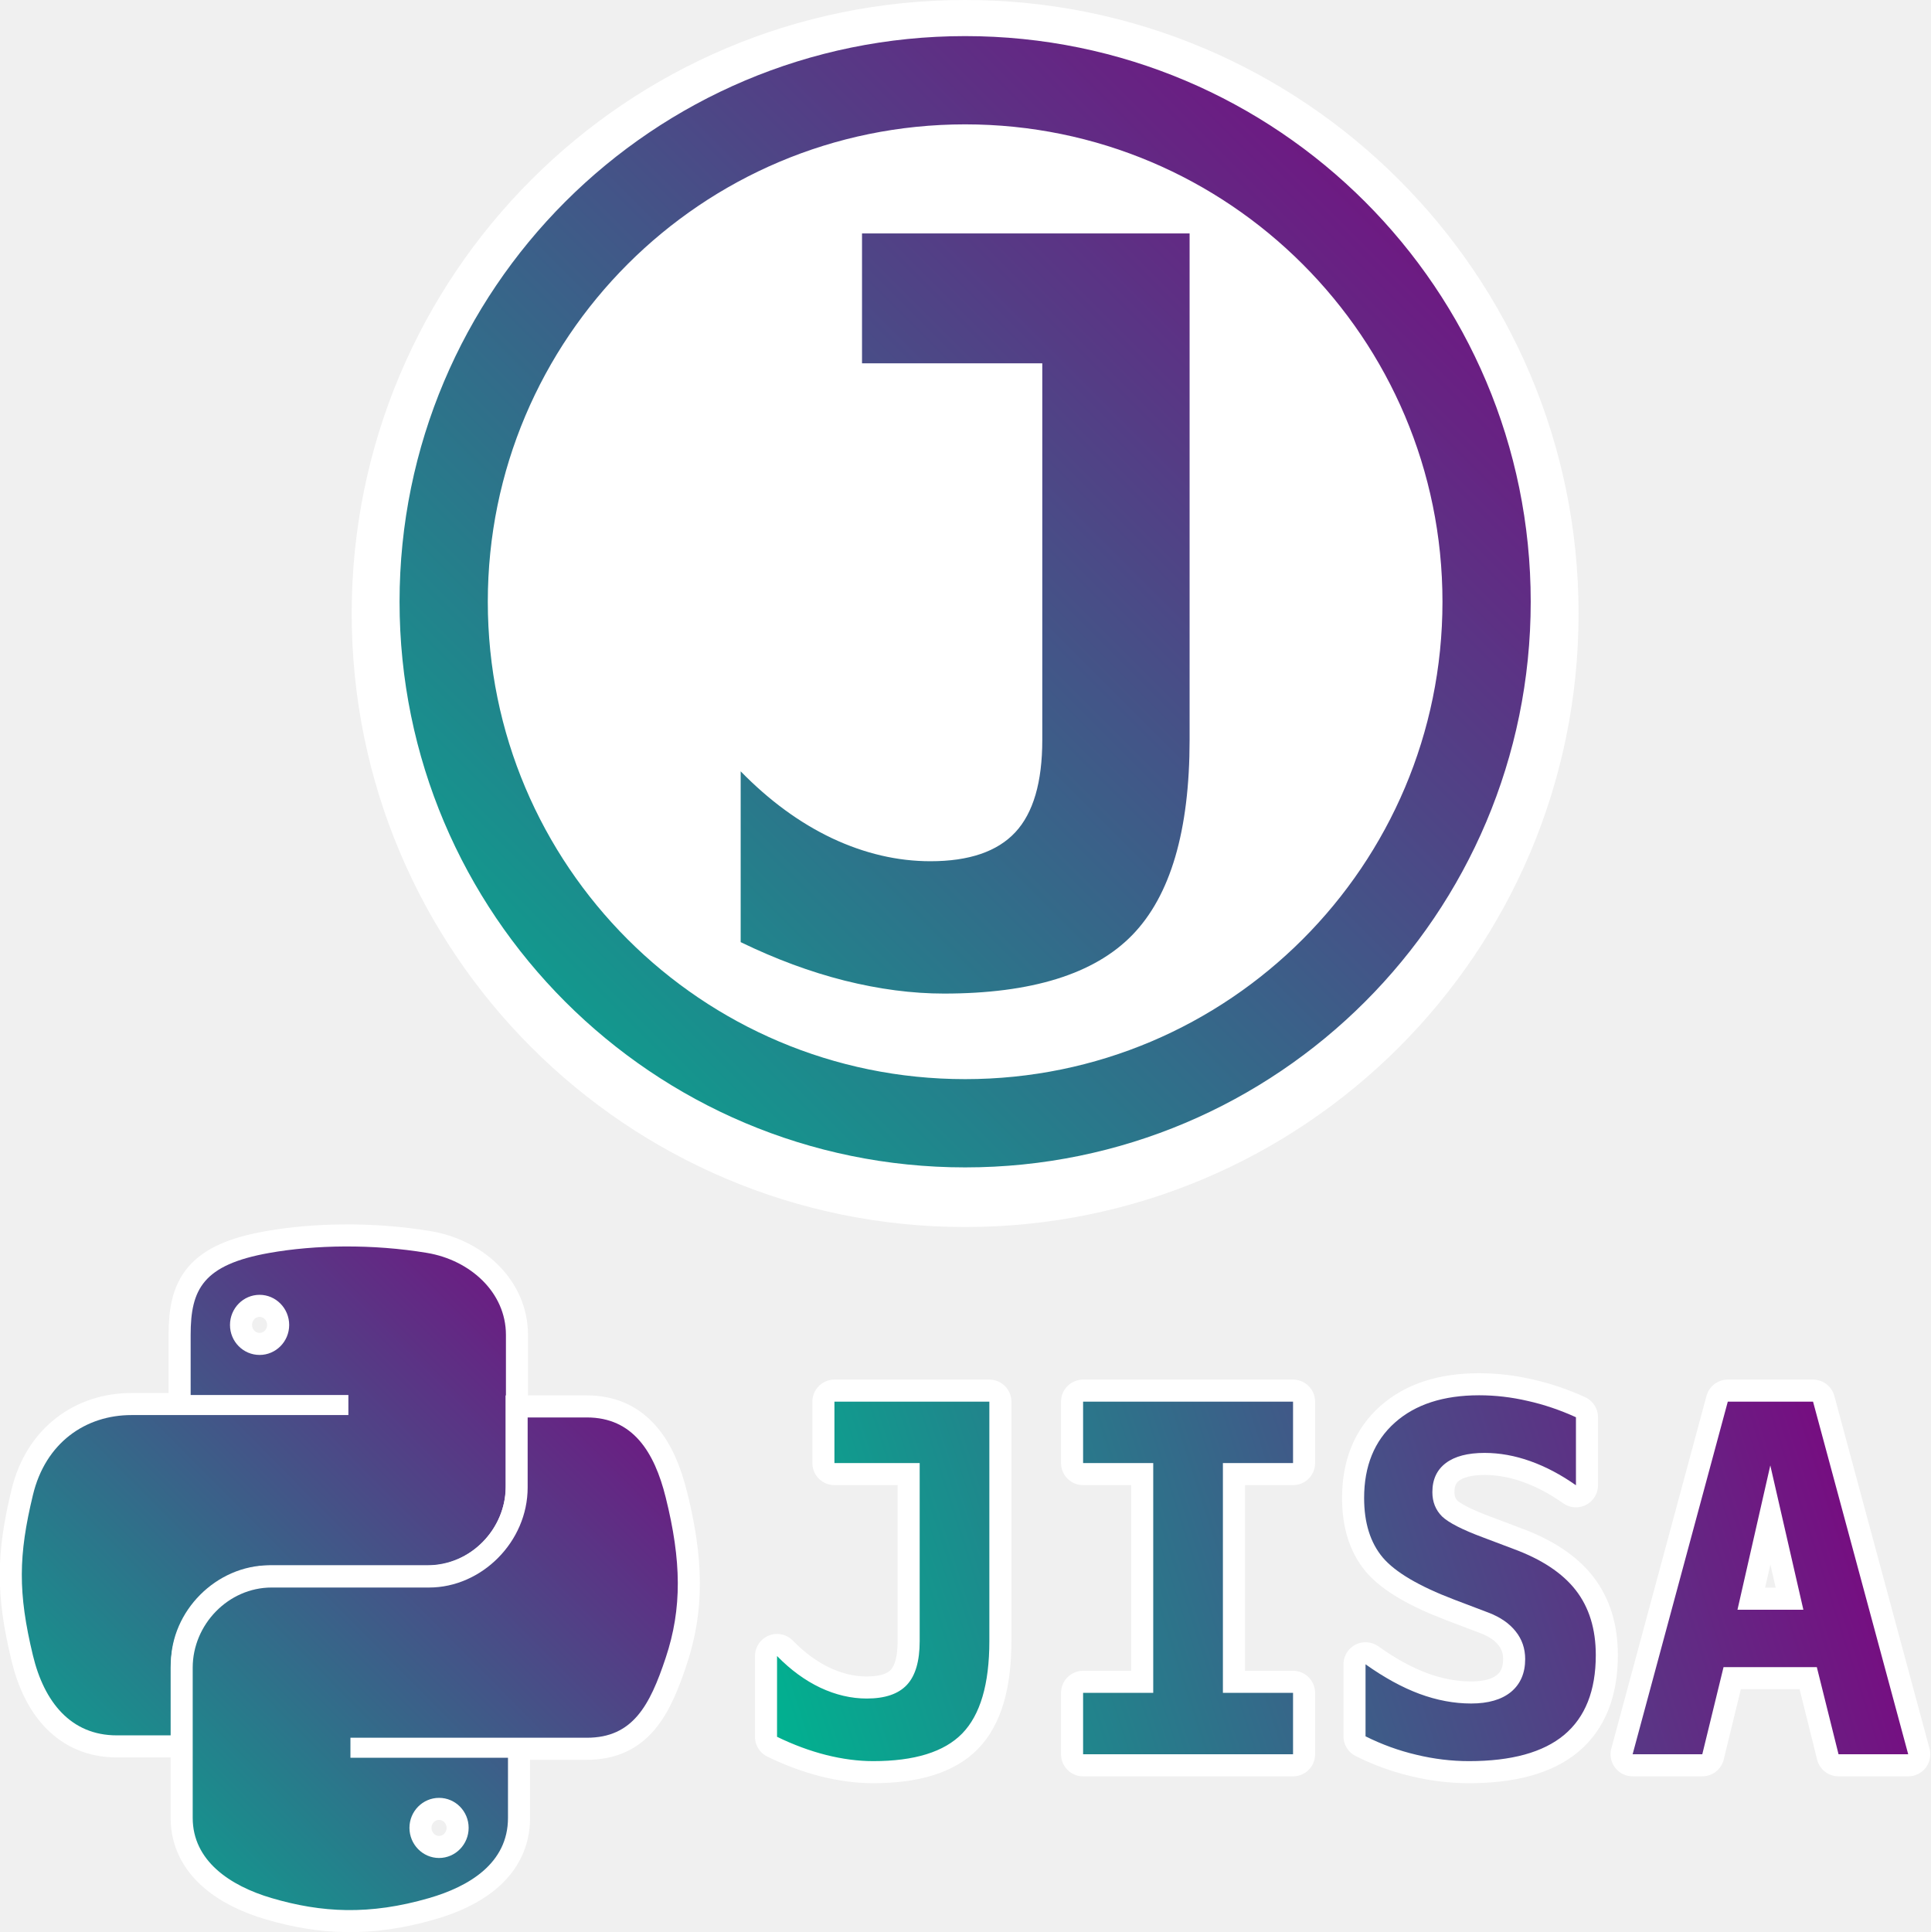
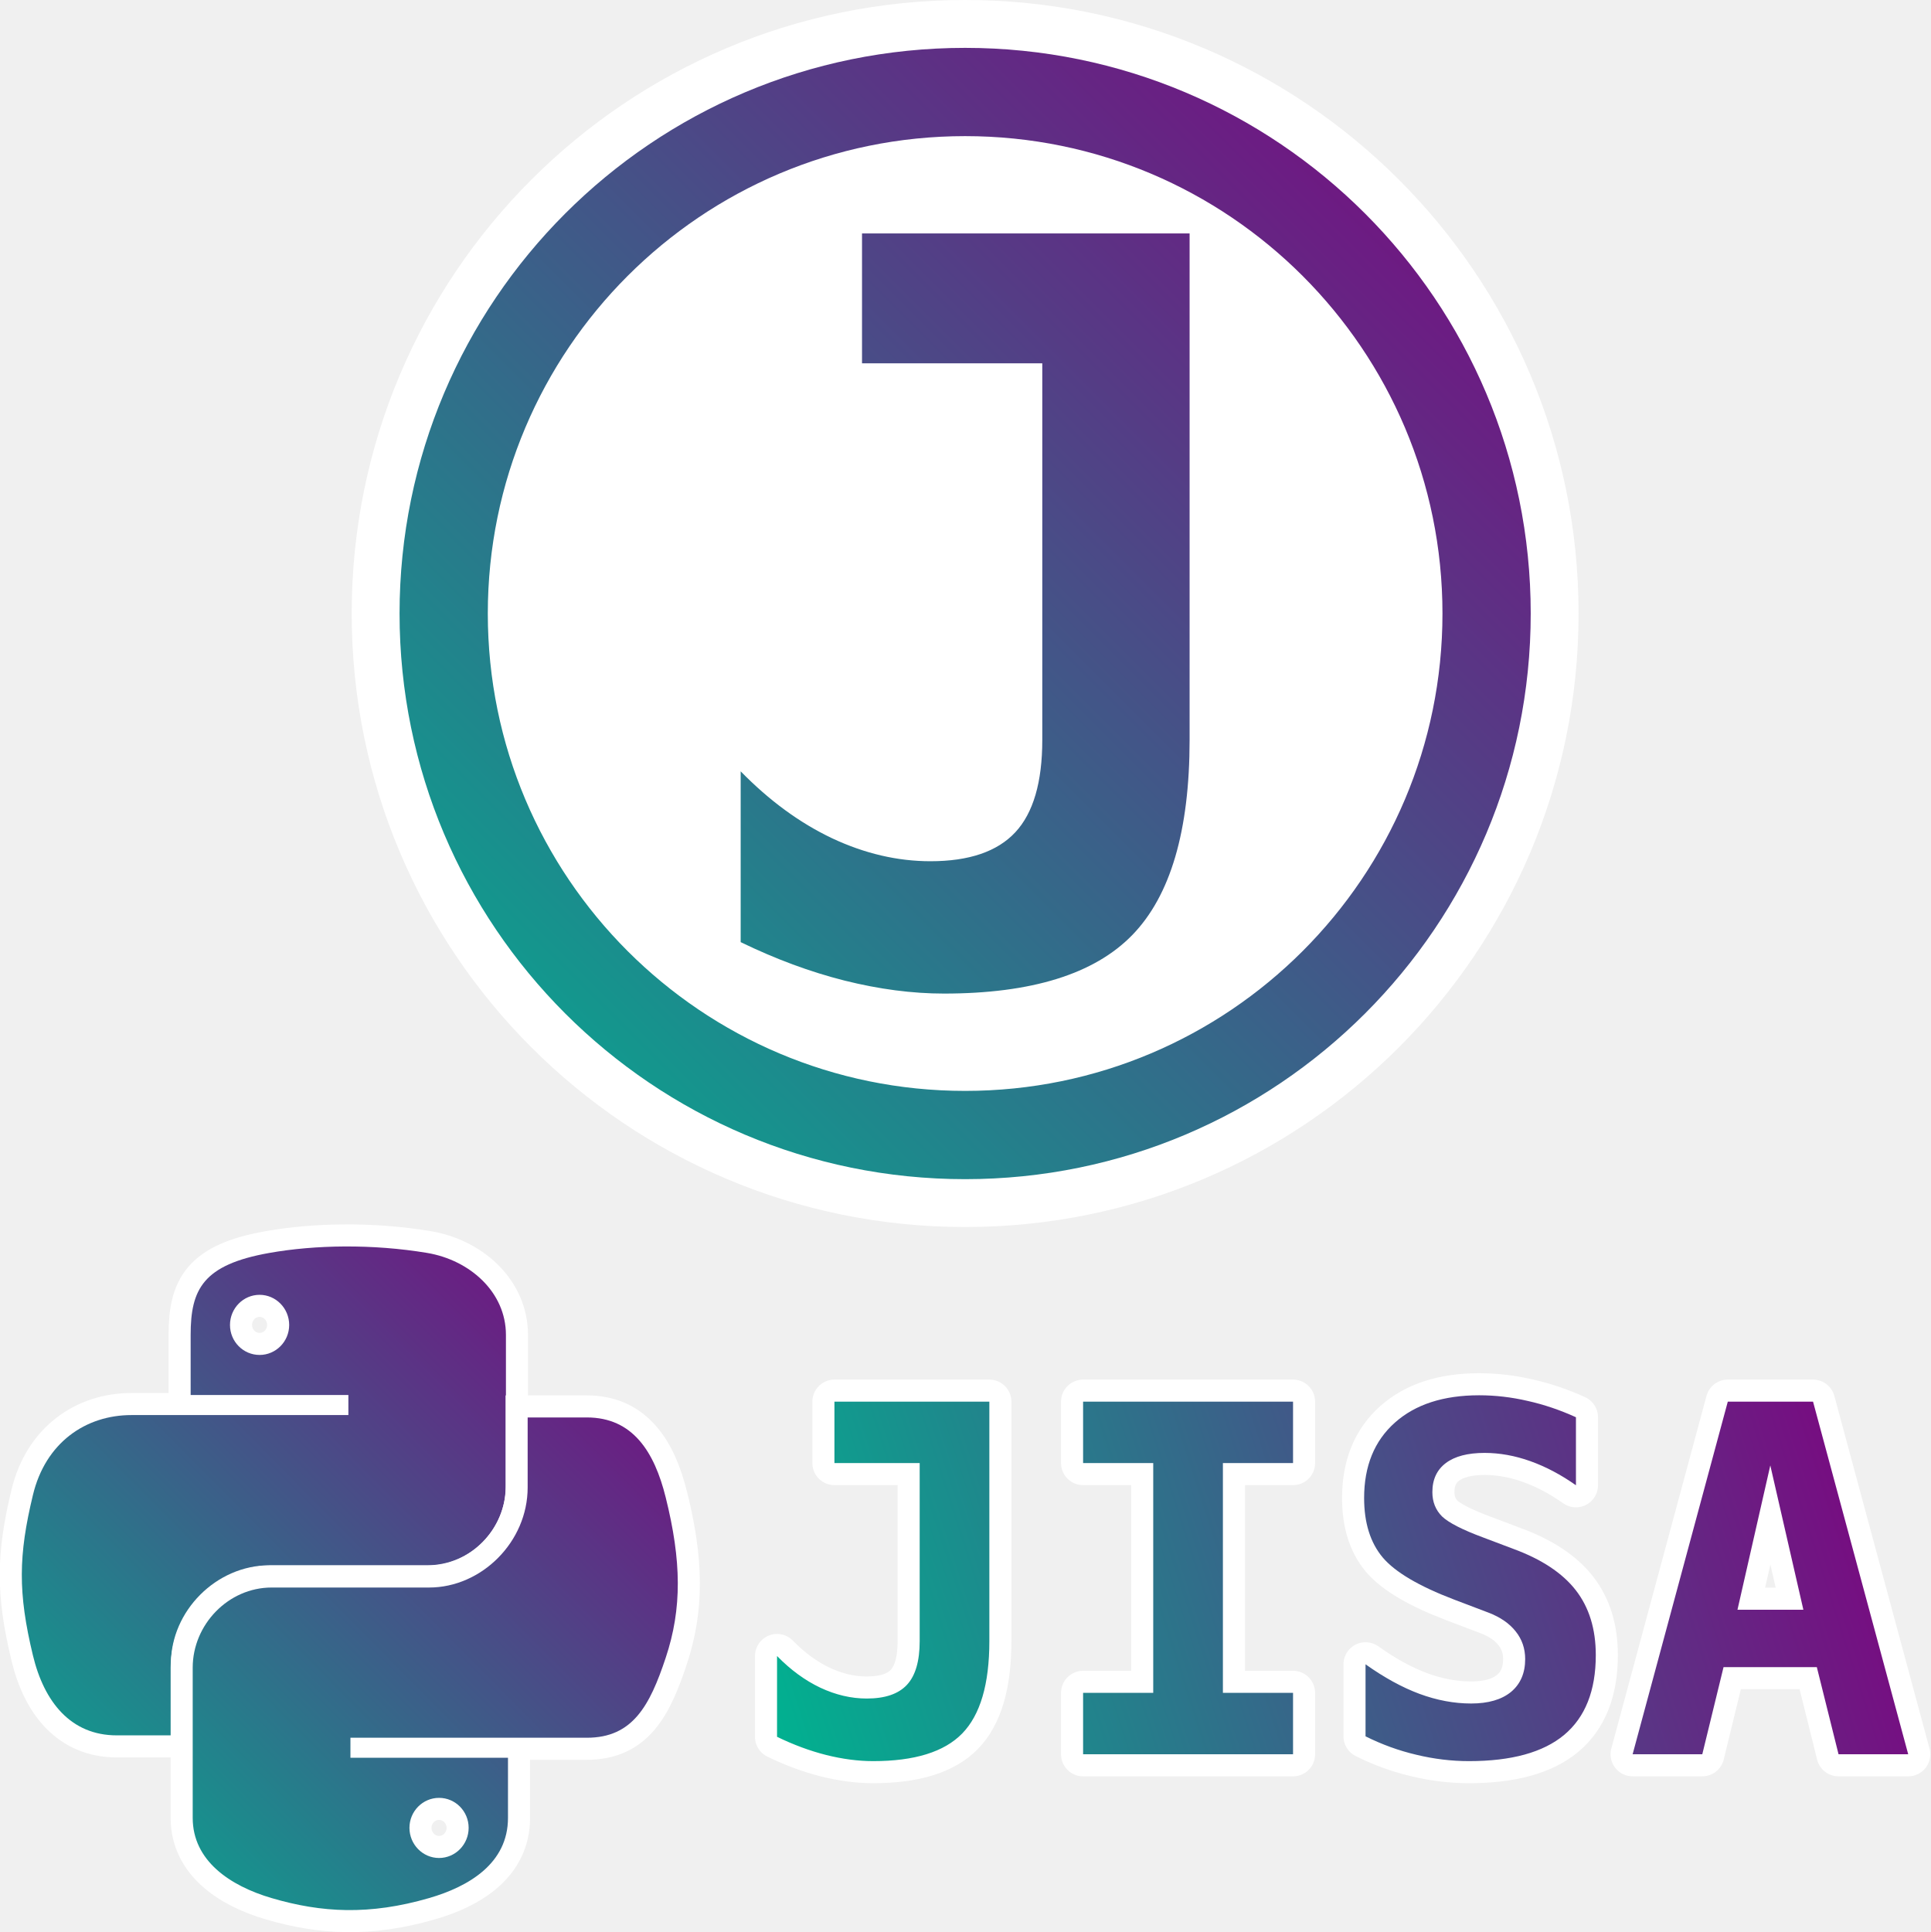
<svg xmlns="http://www.w3.org/2000/svg" xmlns:xlink="http://www.w3.org/1999/xlink" version="1.0" id="svg2" width="246.089pt" height="246.28pt" xml:space="preserve">
  <defs id="defs4">
    <linearGradient id="linearGradient2">
      <stop style="stop-color:#5a9fd4;stop-opacity:1;" offset="0" id="stop1" />
      <stop style="stop-color:#306998;stop-opacity:1;" offset="1" id="stop2" />
    </linearGradient>
    <linearGradient id="linearGradient2795">
      <stop style="stop-color:#b8b8b8;stop-opacity:0.498;" offset="0" id="stop2797" />
      <stop style="stop-color:#7f7f7f;stop-opacity:0;" offset="1" id="stop2799" />
    </linearGradient>
    <linearGradient id="linearGradient2787">
      <stop style="stop-color:#7f7f7f;stop-opacity:0.5;" offset="0" id="stop2789" />
      <stop style="stop-color:#7f7f7f;stop-opacity:0;" offset="1" id="stop2791" />
    </linearGradient>
    <linearGradient id="linearGradient3676">
      <stop style="stop-color:#b2b2b2;stop-opacity:0.5;" offset="0" id="stop3678" />
      <stop style="stop-color:#b3b3b3;stop-opacity:0;" offset="1" id="stop3680" />
    </linearGradient>
    <linearGradient id="linearGradient3236">
      <stop style="stop-color:#f4f4f4;stop-opacity:1" offset="0" id="stop3244" />
      <stop style="stop-color:white;stop-opacity:1" offset="1" id="stop3240" />
    </linearGradient>
    <linearGradient id="linearGradient4671">
      <stop style="stop-color:#ffd43b;stop-opacity:1;" offset="0" id="stop4673" />
      <stop style="stop-color:#ffe873;stop-opacity:1" offset="1" id="stop4675" />
    </linearGradient>
    <linearGradient id="linearGradient4689">
      <stop style="stop-color:#5a9fd4;stop-opacity:1;" offset="0" id="stop4691" />
      <stop style="stop-color:#306998;stop-opacity:1;" offset="1" id="stop4693" />
    </linearGradient>
    <linearGradient x1="224.24" y1="144.757" x2="-65.309" y2="144.757" id="linearGradient2987" xlink:href="#linearGradient4671" gradientUnits="userSpaceOnUse" gradientTransform="translate(100.2702,99.61116)" />
    <linearGradient x1="172.942" y1="77.476" x2="26.67" y2="76.313" id="linearGradient2990" xlink:href="#linearGradient4689" gradientUnits="userSpaceOnUse" gradientTransform="translate(100.2702,99.61116)" />
    <linearGradient xlink:href="#linearGradient4689" id="linearGradient2587" gradientUnits="userSpaceOnUse" gradientTransform="translate(100.2702,99.61116)" x1="172.942" y1="77.476" x2="26.67" y2="76.313" />
    <linearGradient xlink:href="#linearGradient4671" id="linearGradient2589" gradientUnits="userSpaceOnUse" gradientTransform="translate(100.2702,99.61116)" x1="224.24" y1="144.757" x2="-65.309" y2="144.757" />
    <linearGradient xlink:href="#linearGradient4689" id="linearGradient2248" gradientUnits="userSpaceOnUse" gradientTransform="translate(100.2702,99.61116)" x1="172.942" y1="77.476" x2="26.67" y2="76.313" />
    <linearGradient xlink:href="#linearGradient4671" id="linearGradient2250" gradientUnits="userSpaceOnUse" gradientTransform="translate(100.2702,99.61116)" x1="224.24" y1="144.757" x2="-65.309" y2="144.757" />
    <linearGradient xlink:href="#linearGradient4671" id="linearGradient2255" gradientUnits="userSpaceOnUse" gradientTransform="matrix(0.562541,0,0,0.567972,-11.5974,-7.60954)" x1="224.24" y1="144.757" x2="-65.309" y2="144.757" />
    <linearGradient xlink:href="#linearGradient4689" id="linearGradient2258" gradientUnits="userSpaceOnUse" gradientTransform="matrix(0.562541,0,0,0.567972,-11.5974,-7.60954)" x1="172.942" y1="76.176" x2="26.67" y2="76.313" />
    <radialGradient xlink:href="#linearGradient2795" id="radialGradient2801" cx="61.519" cy="132.286" fx="61.519" fy="132.286" r="29.037" gradientTransform="matrix(1,0,0,0.177966,0,108.7434)" gradientUnits="userSpaceOnUse" />
    <linearGradient xlink:href="#linearGradient16" id="linearGradient1475" gradientUnits="userSpaceOnUse" gradientTransform="matrix(0.562541,0,0,0.567972,110.1623,163.6739)" x1="224.255" y1="20.604" x2="26.649" y2="218.481" />
    <linearGradient xlink:href="#linearGradient16" id="linearGradient1478" gradientUnits="userSpaceOnUse" gradientTransform="matrix(0.562541,0,0,0.567972,109.8128,163.2663)" x1="224.255" y1="20.604" x2="26.649" y2="218.481" />
    <linearGradient id="linearGradient16">
      <stop style="stop-color:#800080;stop-opacity:1;" offset="0" id="stop16" />
      <stop style="stop-color:#00b290;stop-opacity:1;" offset="1" id="stop17" />
    </linearGradient>
    <linearGradient xlink:href="#linearGradient16" id="linearGradient3" x1="106.351" y1="59.646" x2="55.477" y2="110.52" gradientUnits="userSpaceOnUse" gradientTransform="matrix(3.779528,0,0,3.779528,-141.7568,-217.2984)" />
    <linearGradient xlink:href="#linearGradient16" id="linearGradient17" x1="106.351" y1="114.935" x2="55.477" y2="131.387" gradientUnits="userSpaceOnUse" gradientTransform="matrix(3.779528,0,0,3.779528,-25.89807,-96.32796)" />
-     <linearGradient xlink:href="#linearGradient16" id="linearGradient4" gradientUnits="userSpaceOnUse" x1="106.351" y1="59.646" x2="55.477" y2="110.52" gradientTransform="matrix(3.779528,0,0,3.779528,-141.7568,-219.2984)" />
+     <linearGradient xlink:href="#linearGradient16" id="linearGradient4" gradientUnits="userSpaceOnUse" x1="106.351" y1="59.646" x2="55.477" y2="110.52" gradientTransform="matrix(3.779528,0,0,3.779528,-141.7568,-217.2984)" />
  </defs>
  <circle style="fill:#ffffff;fill-opacity:1;stroke:#ffffff;stroke-width:16.27;stroke-dasharray:none;stroke-opacity:1" id="circle12" cx="164.059" cy="104.276" r="96.141" />
-   <circle style="fill:none;stroke:url(#linearGradient4);stroke-width:15.001;stroke-dasharray:none;stroke-opacity:1" id="path1" cx="164.059" cy="102.276" r="88.64" />
-   <path style="font-weight:bold;font-size:45.996px;font-family:Monospace;-inkscape-font-specification:'Monospace Bold';fill:url(#linearGradient3);fill-opacity:1;stroke-width:40.747" d="m 125.904,160.13 v -29.03 q 7.3,7.47 15.534,11.374 8.319,3.905 16.722,3.905 9.847,0 14.43,-4.923 4.584,-4.923 4.584,-15.704 V 61.749 H 146.531 V 39.679 H 202.215 V 125.752 q 0,23.173 -9.762,33.19 -9.677,9.931 -32.001,9.931 -8.064,0 -16.892,-2.207 -8.743,-2.207 -17.656,-6.536 z" id="text1" aria-label="J" />
+   <circle style="fill:none;stroke:url(#linearGradient4);stroke-width:15.001;stroke-dasharray:none;stroke-opacity:1" id="path1" cx="164.059" cy="104.276" r="88.64" />
+   <path style="font-weight:bold;font-size:45.996px;font-family:Monospace;-inkscape-font-specification:'Monospace Bold';fill:url(#linearGradient3);fill-opacity:1;stroke-width:40.747" d="m 125.904,160.13 v -29.03 q 7.3,7.47 15.534,11.374 8.319,3.905 16.722,3.905 9.847,0 14.43,-4.923 4.584,-4.923 4.584,-15.704 V 61.749 H 146.531 V 39.679 h 55.684 v 86.073 q 0,23.173 -9.762,33.19 -9.677,9.931 -32.001,9.931 -8.064,0 -16.892,-2.207 -8.743,-2.207 -17.656,-6.536 z" id="text1" aria-label="J" />
  <g id="g7" transform="translate(-51.69016,-100.9241)">
    <path style="font-weight:bold;font-size:21.752px;font-family:Monospace;-inkscape-font-specification:'Monospace Bold';fill:url(#linearGradient17);stroke:#ffffff;stroke-width:7.5;stroke-linecap:butt;stroke-linejoin:round;stroke-dasharray:none;stroke-opacity:1;paint-order:stroke markers fill" d="m 183.777,396.119 v -13.729 q 3.452,3.533 7.346,5.379 3.934,1.847 7.908,1.847 4.657,0 6.824,-2.328 2.168,-2.328 2.168,-7.426 v -30.267 h -14.491 v -10.437 h 26.333 v 40.704 q 0,10.959 -4.616,15.696 -4.576,4.697 -15.134,4.697 -3.814,0 -7.988,-1.044 -4.135,-1.044 -8.35,-3.091 z m 52.024,-46.525 v -10.437 h 35.687 v 10.437 h -11.922 v 39.059 h 11.922 v 10.437 h -35.687 v -10.437 h 11.922 v -39.059 z m 63.064,23.202 q -8.952,-3.412 -12.123,-7.145 -3.171,-3.773 -3.171,-10.116 0,-8.149 5.218,-12.805 5.219,-4.656 14.331,-4.656 4.135,0 8.269,0.963 4.135,0.923 8.189,2.77 v 11.561 q -3.814,-2.69 -7.747,-4.095 -3.934,-1.405 -7.788,-1.405 -4.295,0 -6.583,1.726 -2.288,1.726 -2.288,4.938 0,2.489 1.646,4.135 1.686,1.606 6.985,3.573 l 5.098,1.927 q 7.226,2.649 10.638,7.025 3.412,4.376 3.412,11.039 0,9.072 -5.379,13.568 -5.339,4.456 -16.177,4.456 -4.456,0 -8.952,-1.084 -4.456,-1.044 -8.631,-3.131 v -12.243 q 4.737,3.372 9.152,5.018 4.456,1.646 8.791,1.646 4.376,0 6.784,-1.967 2.409,-2.007 2.409,-5.58 0,-2.69 -1.606,-4.697 -1.606,-2.047 -4.657,-3.211 z m 53.751,-22.801 -5.58,24.527 h 11.2 z m -7.226,-10.838 h 14.491 l 16.177,59.933 h -11.842 l -3.693,-14.813 h -15.856 l -3.613,14.813 h -11.842 z" id="text9" aria-label="JISA" />
    <g id="g6" transform="translate(-69.40712,137.81)">
      <path style="fill:url(#linearGradient1478);fill-opacity:1;stroke:#ffffff;stroke-width:7.5;stroke-dasharray:none;stroke-opacity:1;paint-order:stroke markers fill" d="m 179.723,174.97 c -4.584,0.021 -8.961,0.412 -12.812,1.094 -11.346,2.005 -13.406,6.2 -13.406,13.938 v 10.219 h 26.812 v 3.406 h -26.812 -10.062 c -7.792,0 -14.616,4.684 -16.75,13.594 -2.462,10.213 -2.571,16.586 0,27.25 1.906,7.938 6.458,13.594 14.25,13.594 h 9.219 v -12.25 c 0,-8.85 7.657,-16.656 16.75,-16.656 h 26.781 c 7.455,0 13.406,-6.138 13.406,-13.625 v -25.531 c 0,-7.266 -6.13,-12.725 -13.406,-13.938 -4.606,-0.767 -9.385,-1.115 -13.969,-1.094 z m -14.5,8.219 c 2.77,0 5.031,2.299 5.031,5.125 -1e-5,2.816 -2.262,5.094 -5.031,5.094 -2.779,0 -5.031,-2.277 -5.031,-5.094 -1e-5,-2.826 2.252,-5.125 5.031,-5.125 z" id="path1948" />
      <path style="fill:url(#linearGradient1475);fill-opacity:1;stroke:#ffffff;stroke-width:7.5;stroke-dasharray:none;stroke-opacity:1;paint-order:stroke markers fill" d="m 210.791,204.033 v 11.906 c 0,9.231 -7.826,17 -16.75,17 h -26.781 c -7.336,0 -13.406,6.278 -13.406,13.625 v 25.531 c 0,7.266 6.319,11.54 13.406,13.625 8.487,2.496 16.626,2.947 26.781,0 6.75,-1.954 13.406,-5.888 13.406,-13.625 v -10.219 h -26.781 v -3.406 h 26.781 13.406 c 7.792,0 10.696,-5.435 13.406,-13.594 2.799,-8.399 2.68,-16.476 0,-27.25 -1.926,-7.757 -5.604,-13.594 -13.406,-13.594 z m -15.062,64.656 c 2.779,0 5.031,2.277 5.031,5.094 -1e-5,2.826 -2.252,5.125 -5.031,5.125 -2.77,0 -5.031,-2.299 -5.031,-5.125 0,-2.816 2.262,-5.094 5.031,-5.094 z" id="path1950" />
    </g>
  </g>
</svg>
